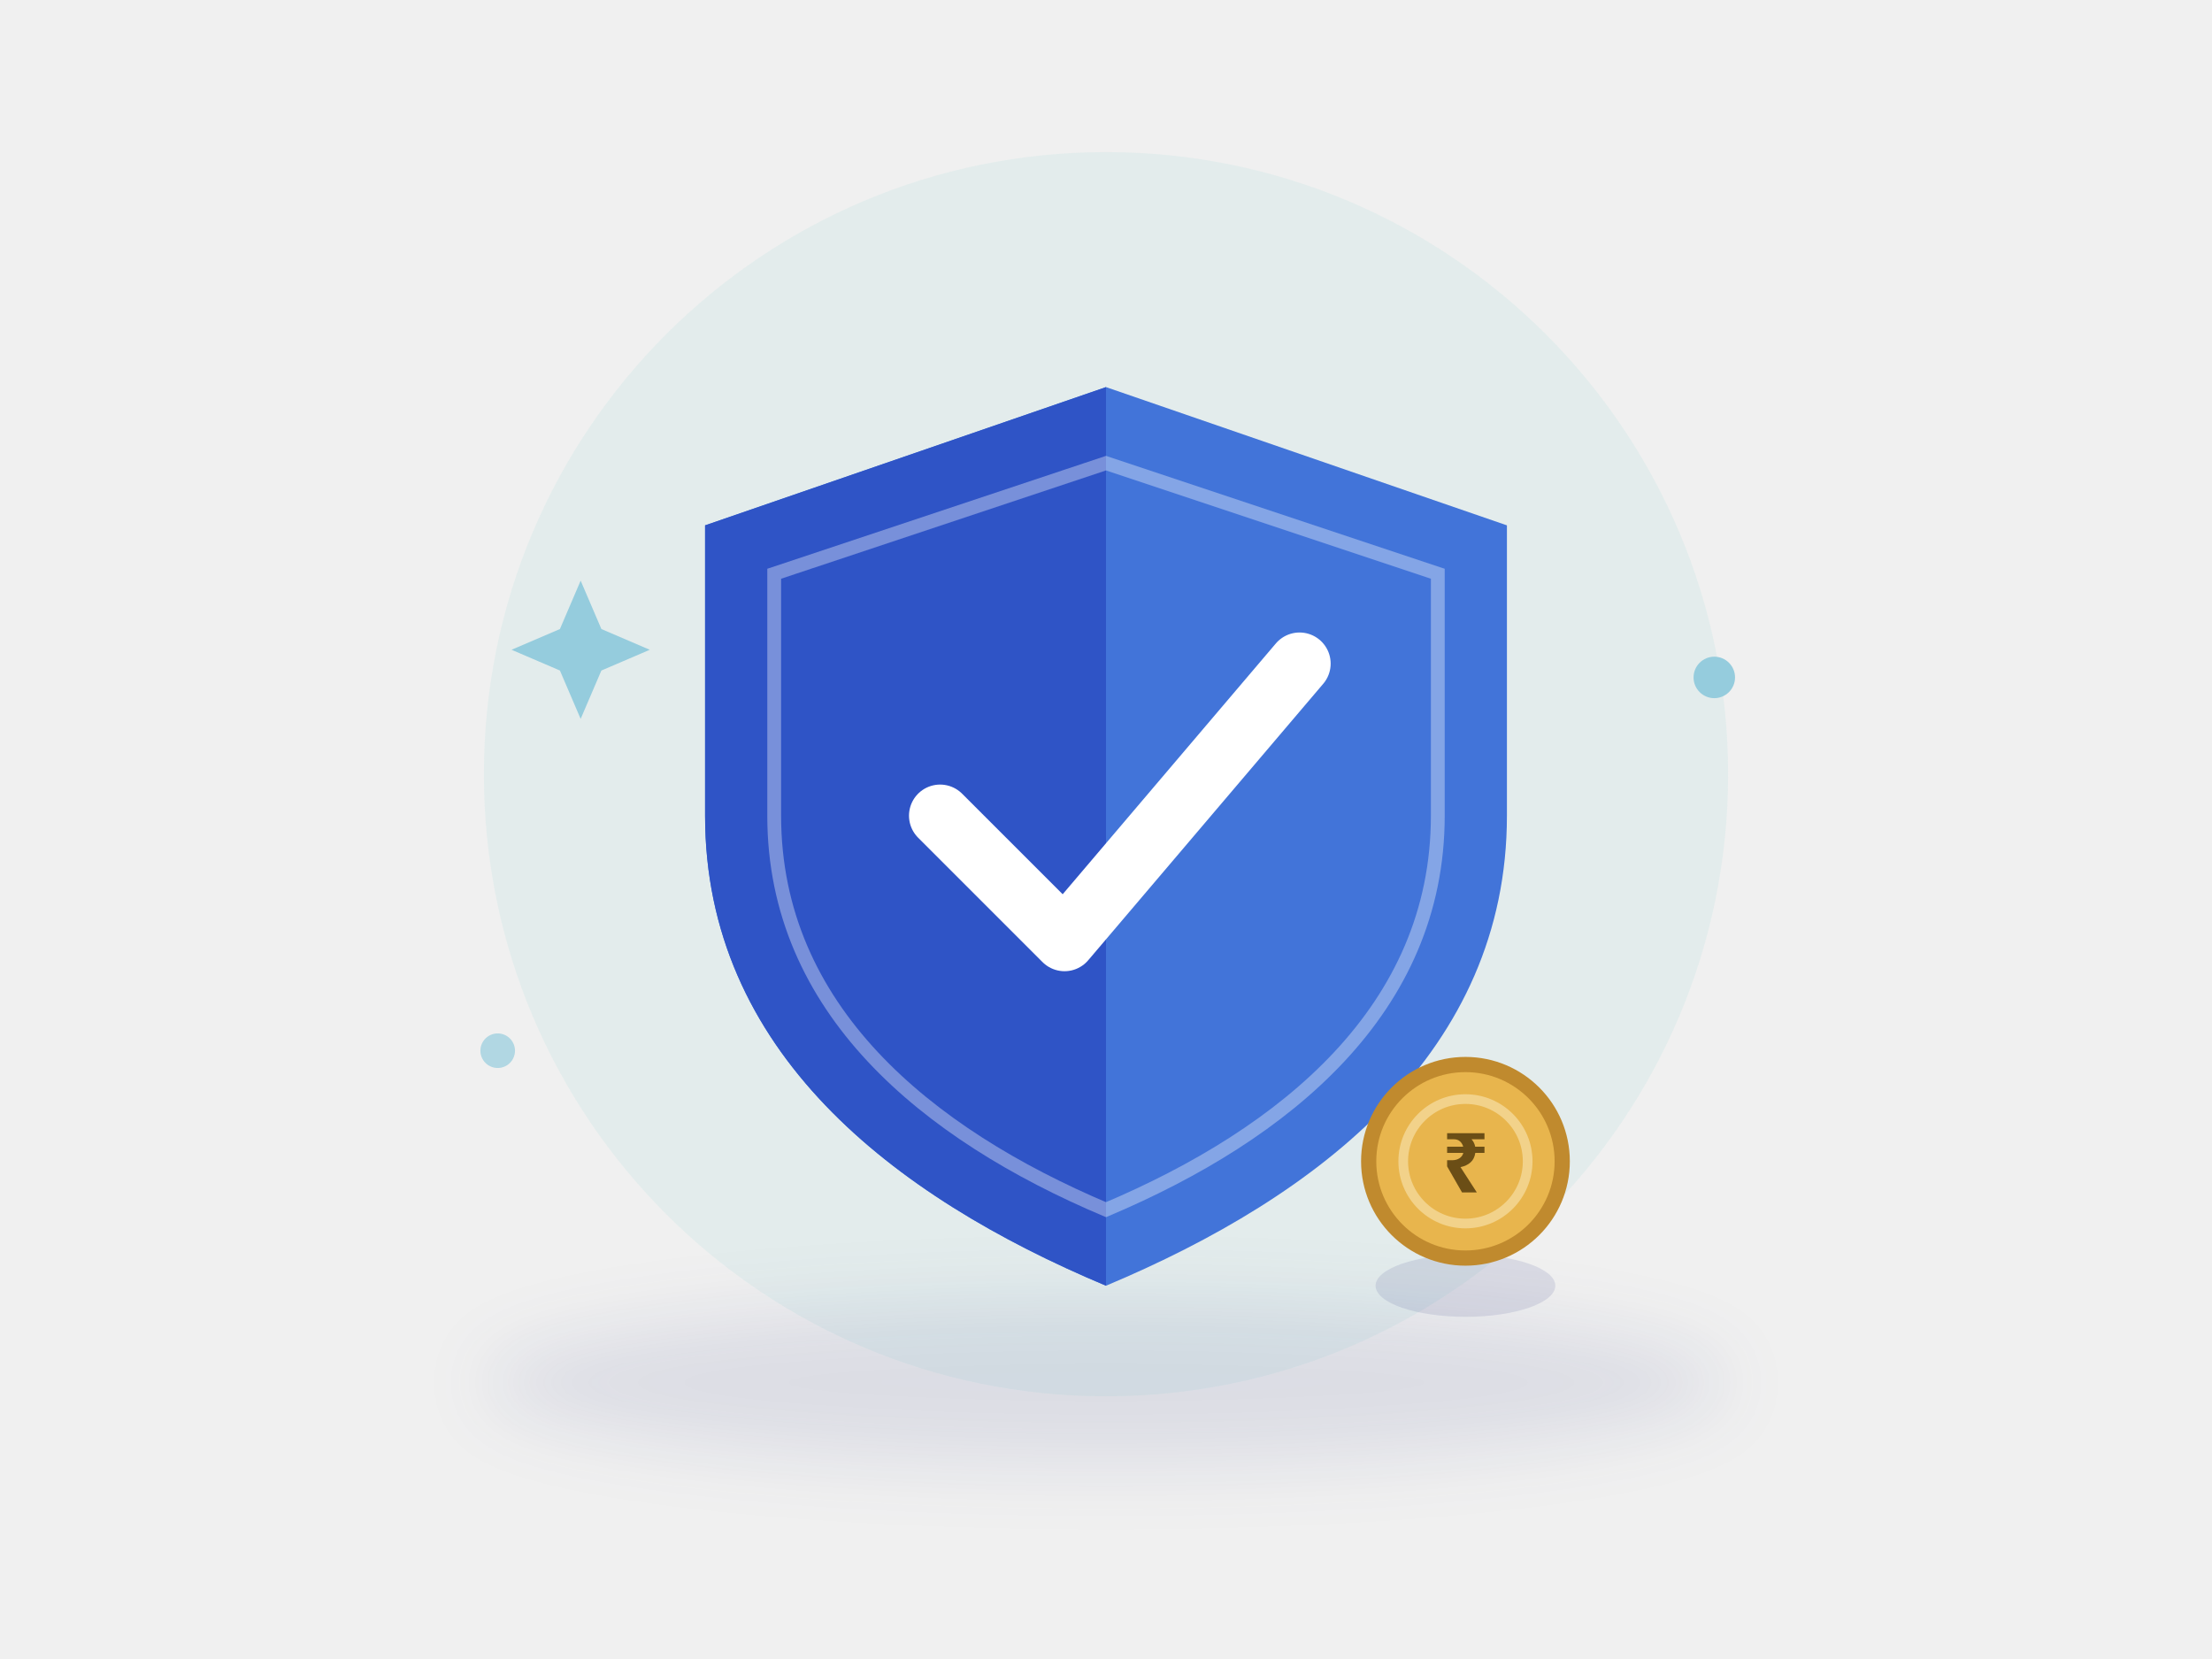
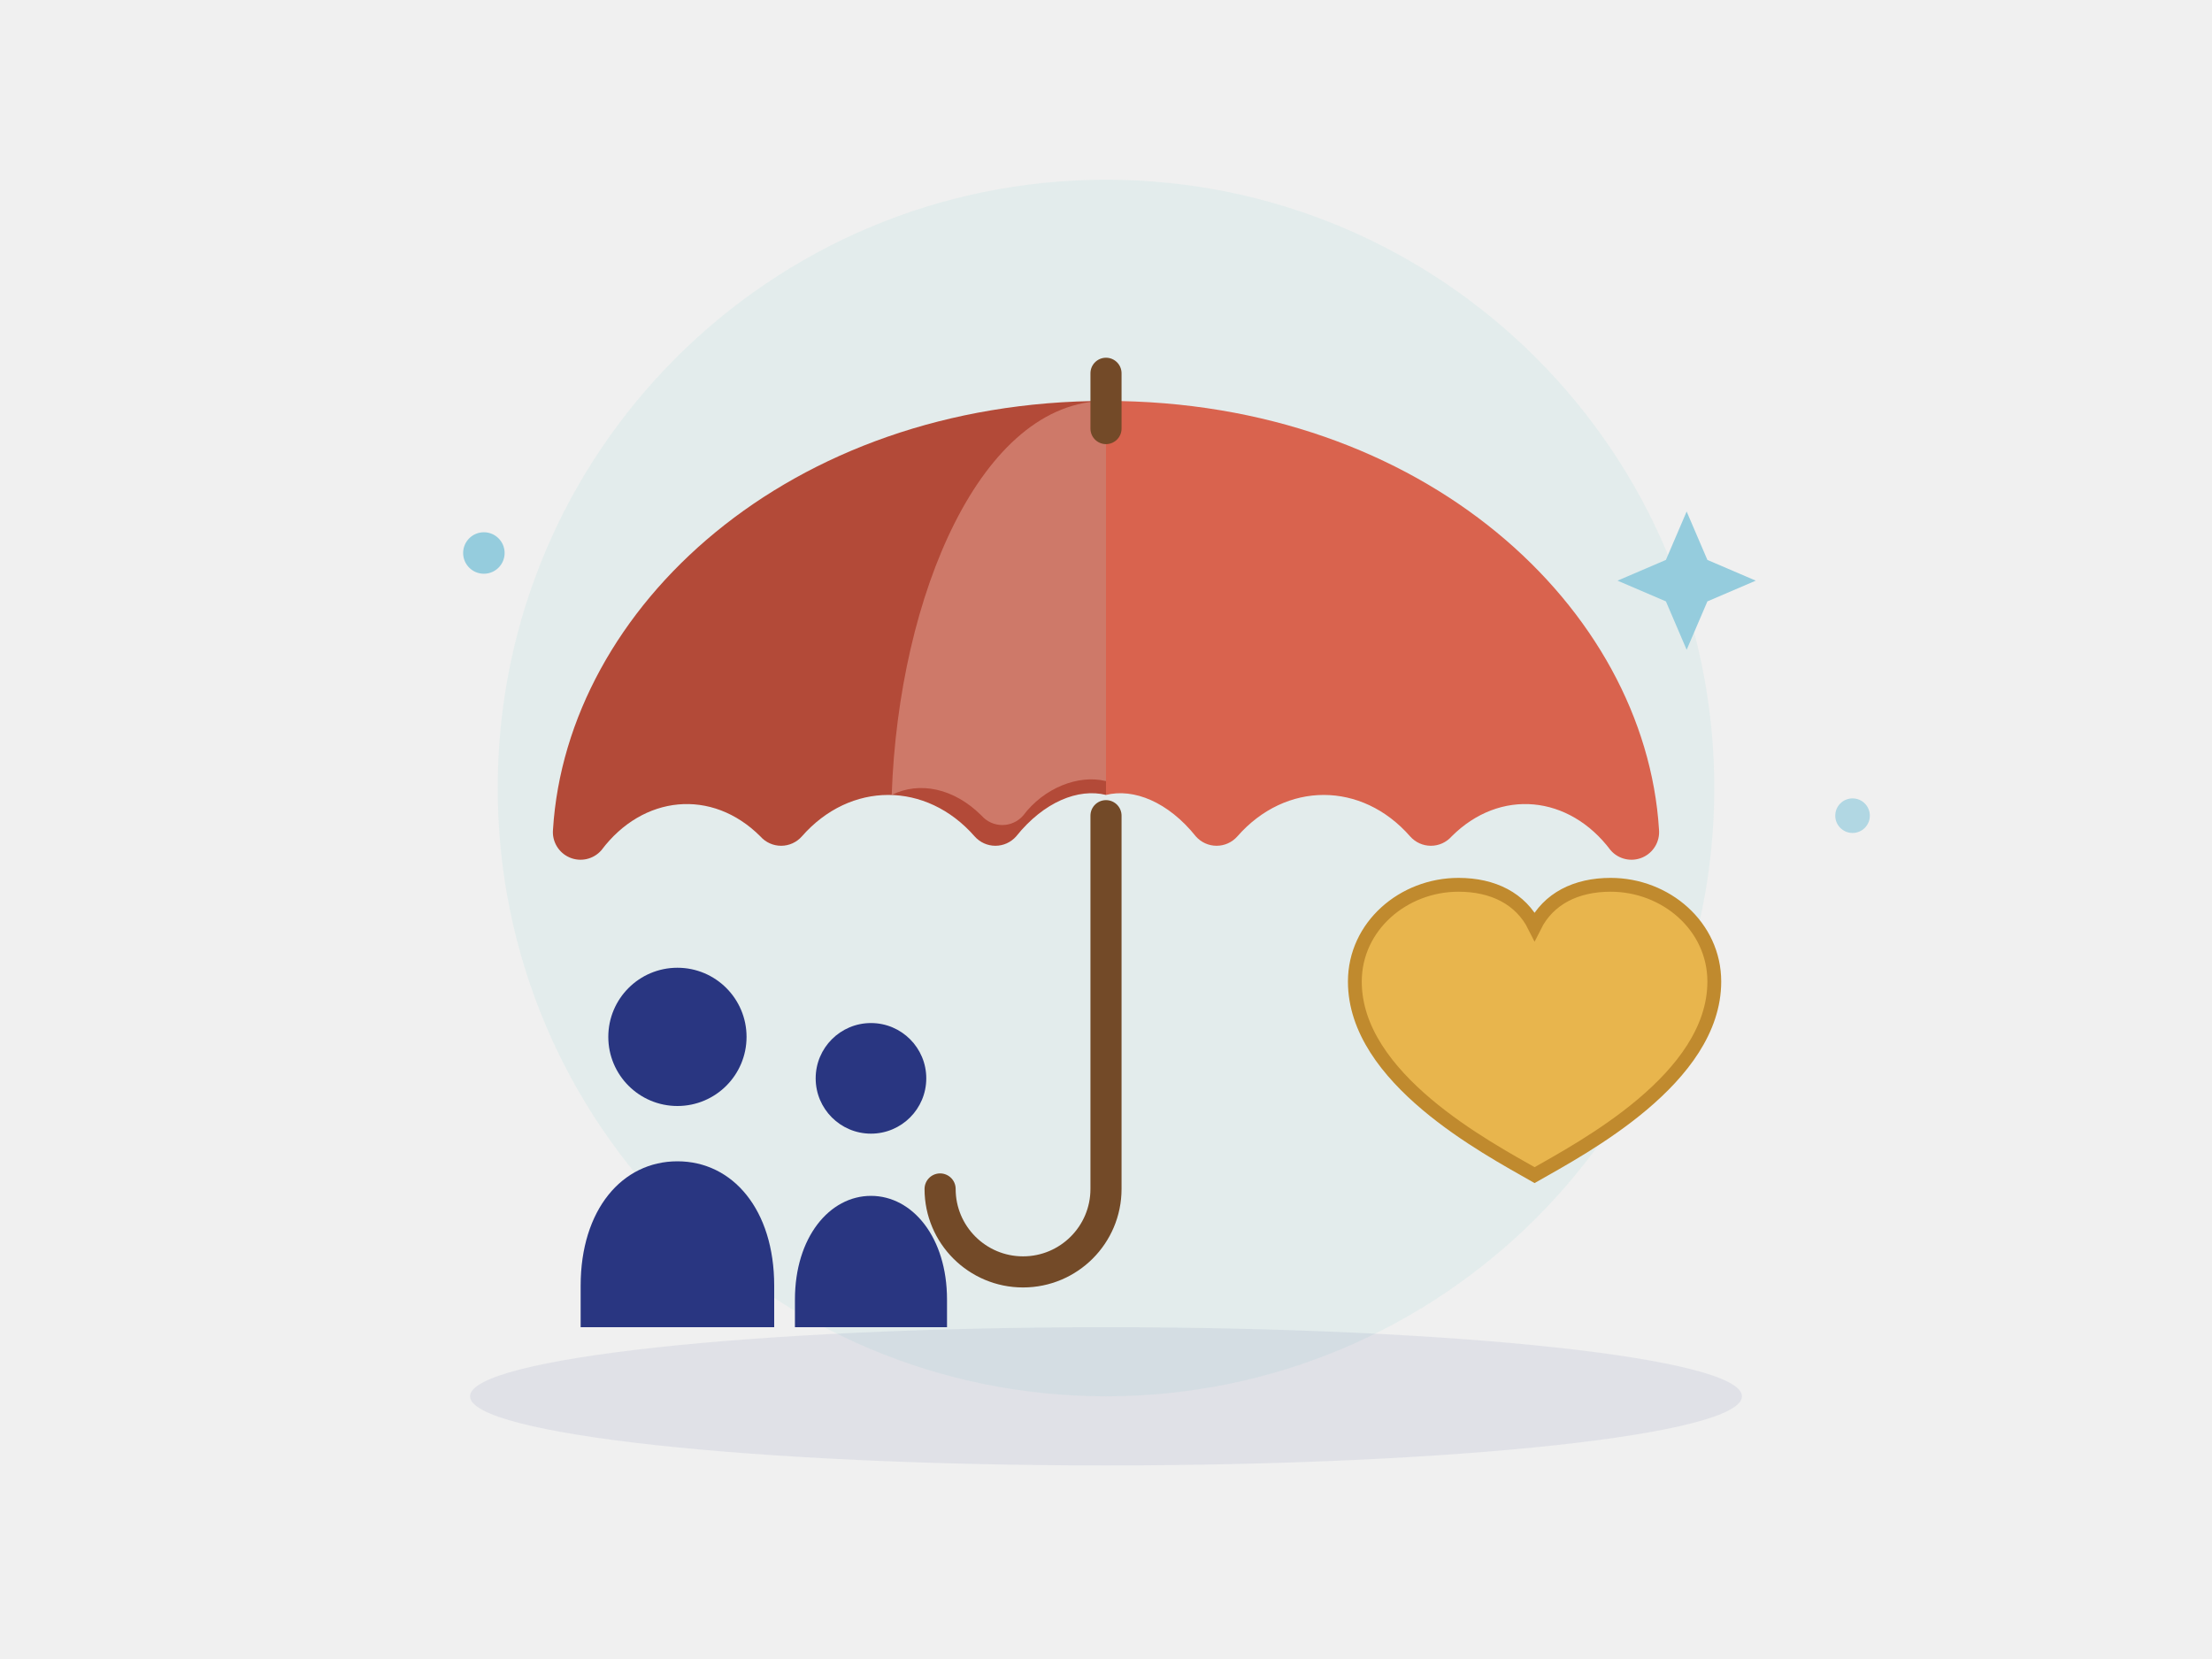
<svg xmlns="http://www.w3.org/2000/svg" width="320" height="240" fill="none" viewBox="0 0 320 240">
-   <defs>
-     <filter id="inS" width="180%" height="180%" x="-40%" y="-40%">
-       <feGaussianBlur stdDeviation="5" />
-     </filter>
-   </defs>
-   <circle cx="160" cy="112" r="90" fill="#d0e7e6" opacity=".4" />
-   <ellipse cx="160" cy="200" fill="#293681" filter="url(#inS)" opacity=".1" rx="90" ry="12" />
-   <path fill="#4274d9" d="m160 56 58 20v42c0 34-27 55-58 68-31-13-58-34-58-68V76z" />
-   <path fill="#2f54c6" d="m160 56-58 20v42c0 34 27 55 58 68z" />
-   <path stroke="#fff" stroke-width="2" d="m160 67 48 16v35c0 28-22 46-48 57-26-11-48-29-48-57V83z" opacity=".35" />
-   <path stroke="#fff" stroke-linecap="round" stroke-linejoin="round" stroke-width="9" d="m136 118 18 18 34-40" />
-   <ellipse cx="212" cy="186" fill="#293681" opacity=".12" rx="13" ry="4.5" />
-   <g transform="translate(212 168)">
-     <circle r="14" fill="#e8b54d" stroke="#c08a2e" stroke-width="2.2" />
-     <circle r="9" stroke="#f2d28a" stroke-width="1.4" />
-     <text y="4.5" fill="#6b4e16" font-family="system-ui, sans-serif" font-size="12" font-weight="700" text-anchor="middle">₹</text>
+   <circle cx="160" cy="114" r="88" fill="#d0e7e6" opacity=".4" />
+   <ellipse cx="160" cy="202" fill="#293681" opacity=".08" rx="92" ry="10" />
+   <path fill="#d9634e" d="M160 58c46 0 78 30 80 62a4 4 0 0 1-7 3c-6-8-16-9-23-2a4 4 0 0 1-6 0c-7-8-18-8-25 0a4 4 0 0 1-6 0c-4-5-9-7-13-6z" />
+   <path fill="#b34a38" d="M160 58c-46 0-78 30-80 62a4 4 0 0 0 7 3c6-8 16-9 23-2a4 4 0 0 0 6 0c7-8 18-8 25 0a4 4 0 0 0 6 0c4-5 9-7 13-6z" />
+   <path fill="#f0b2a5" d="M160 58c-18 0-30 28-31 57 4-2 9-1 13 3a4 4 0 0 0 6 0c3-4 8-6 12-5z" opacity=".45" />
+   <path stroke="#734a28" stroke-linecap="round" stroke-width="4.5" d="M160 62v-8" />
+   <path stroke="#734a28" stroke-linecap="round" stroke-width="4.5" d="M160 118v54a12 12 0 0 1-24 0" />
+   <path fill="#e8b54d" stroke="#c08a2e" stroke-width="2" d="M196 142c0-8 7-14 15-14 5 0 9 2 11 6 2-4 6-6 11-6 8 0 15 6 15 14 0 14-19 24-26 28-7-4-26-14-26-28" />
+   <g fill="#293681">
+     <circle cx="98" cy="150" r="10" />
+     <path d="M84 186c0-11 6-18 14-18s14 7 14 18v6H84z" />
+     <circle cx="126" cy="156" r="8" />
+     <path d="M115 188c0-9 5-15 11-15s11 6 11 15v4h-22z" />
  </g>
-   <path fill="#95ccdd" d="m84 84 3 7 7 3-7 3-3 7-3-7-7-3 7-3z" />
-   <circle cx="248" cy="98" r="3" fill="#95ccdd" />
-   <circle cx="72" cy="152" r="2.5" fill="#95ccdd" opacity=".7" />
+   <path fill="#95ccdd" d="m244 74 3 7 7 3-7 3-3 7-3-7-7-3 7-3z" />
+   <circle cx="70" cy="80" r="3" fill="#95ccdd" />
+   <circle cx="268" cy="118" r="2.5" fill="#95ccdd" opacity=".7" />
</svg>
